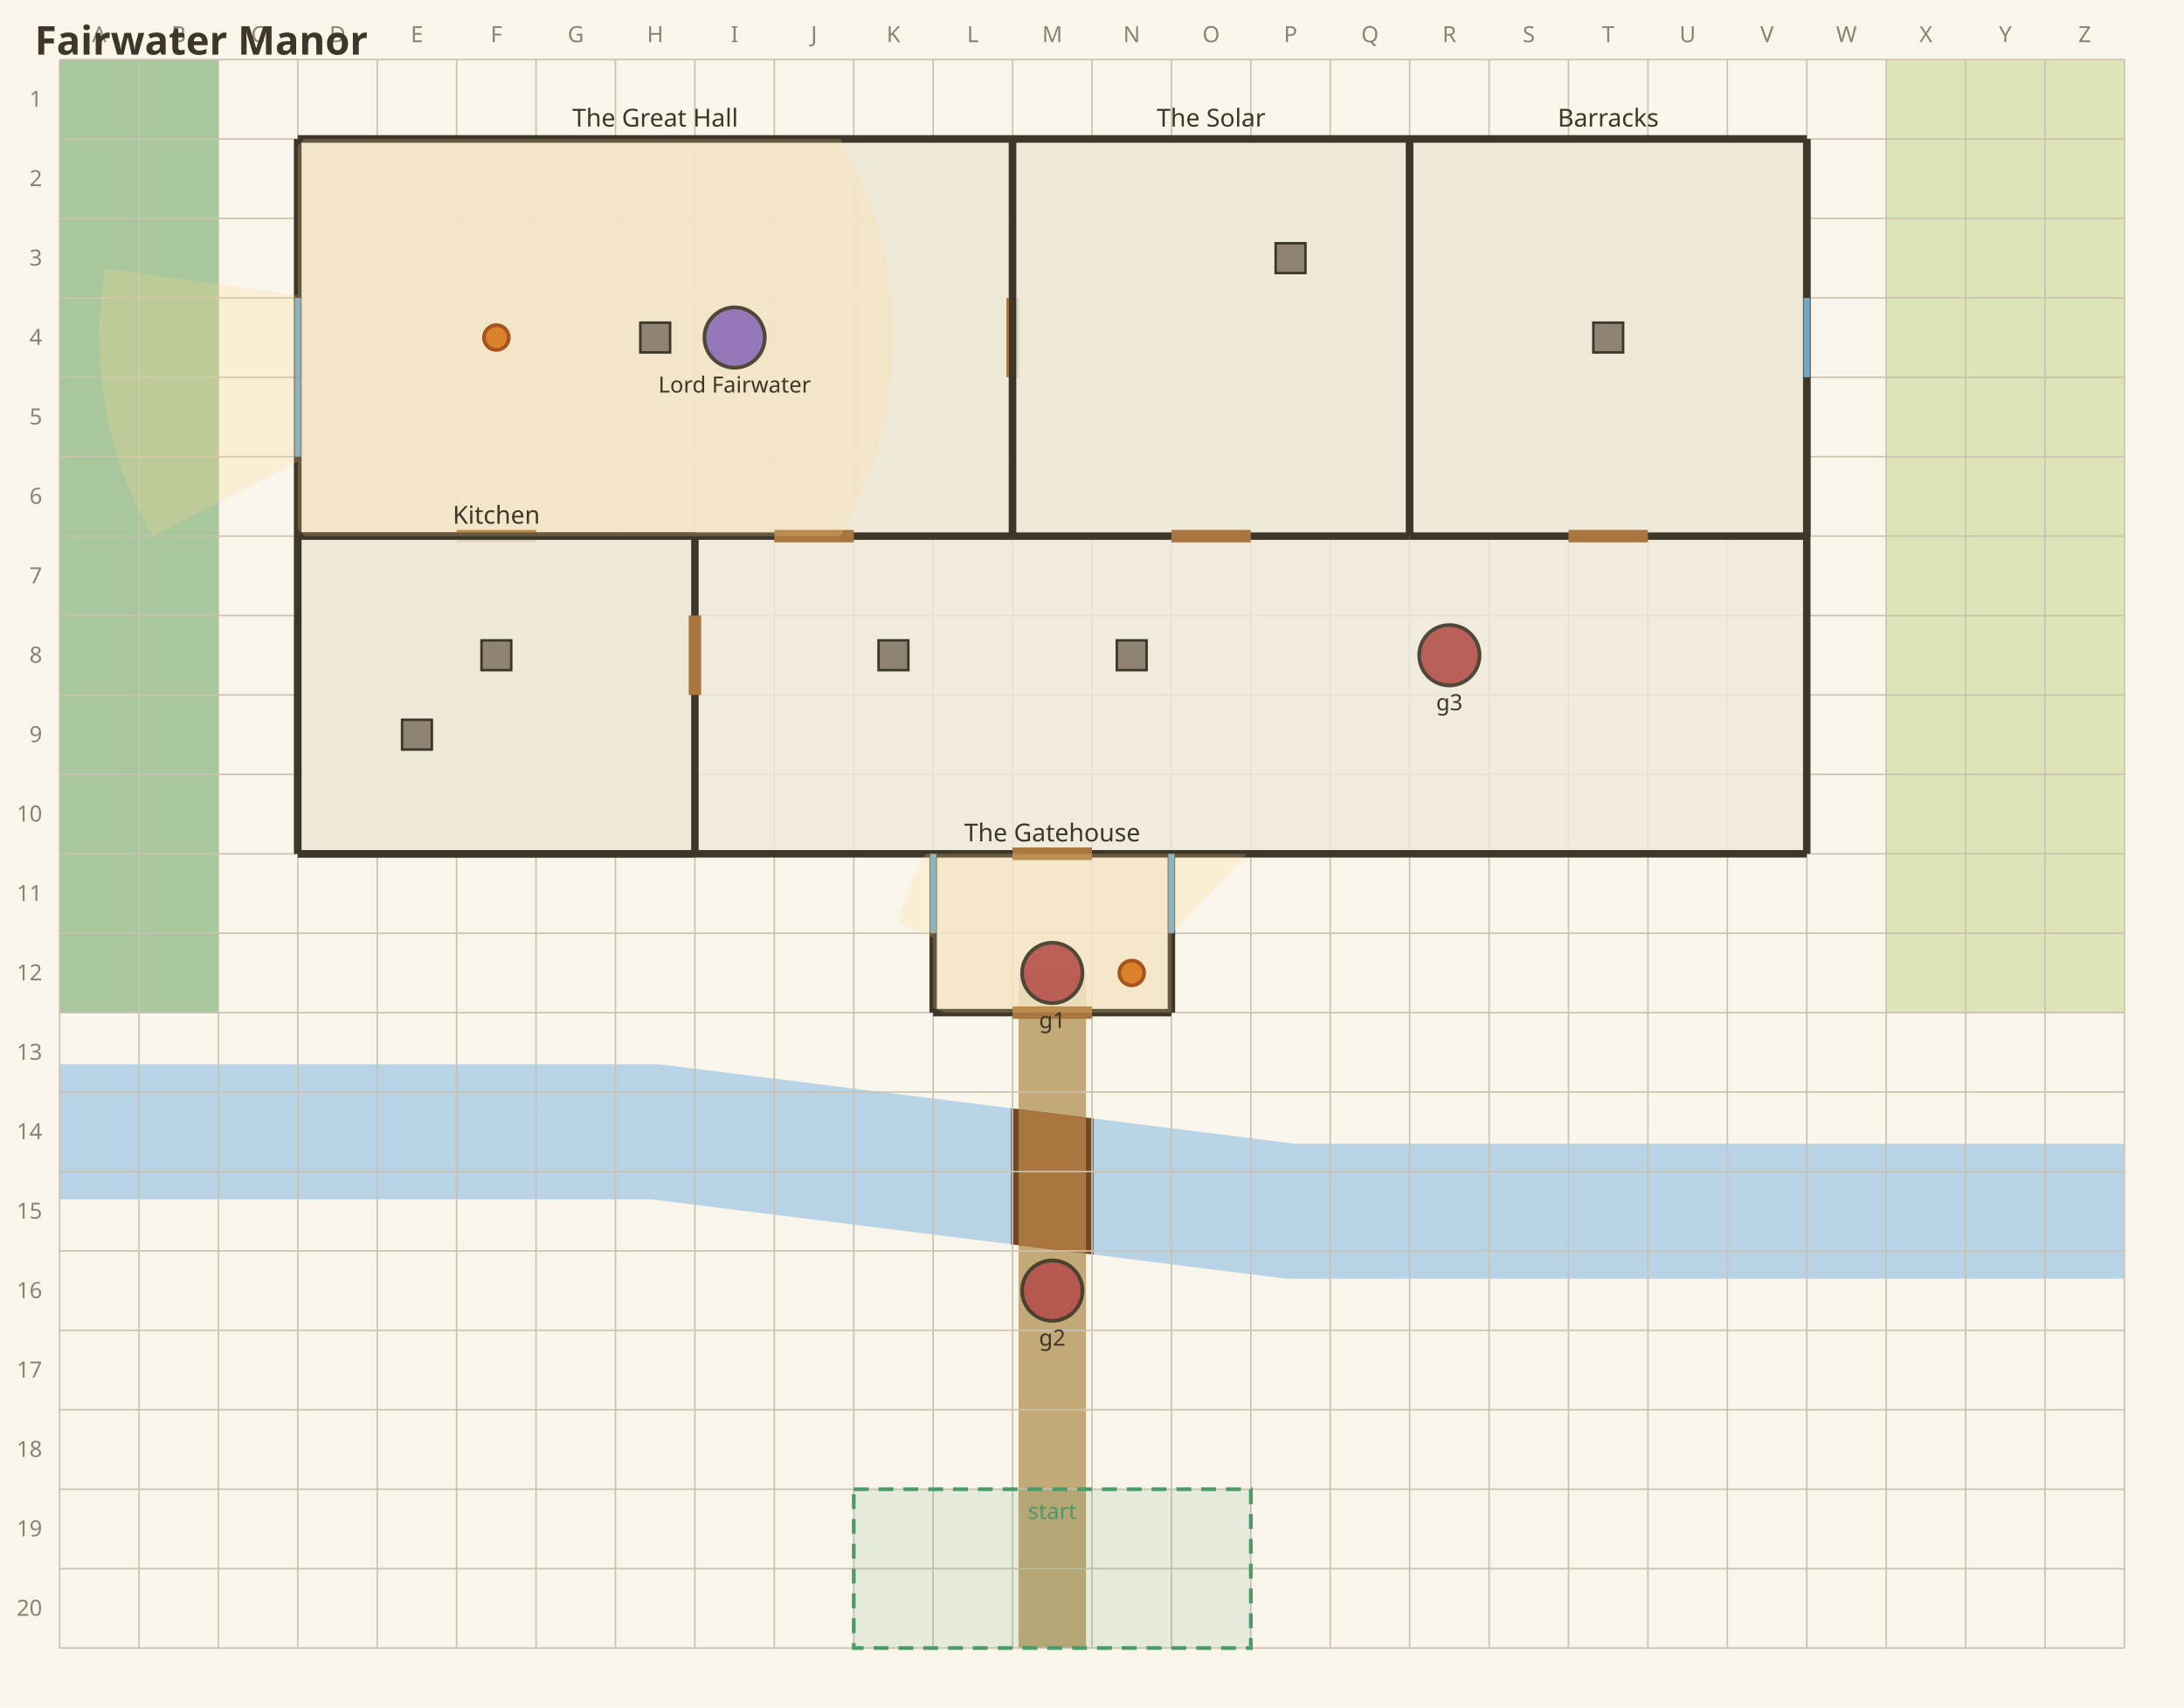
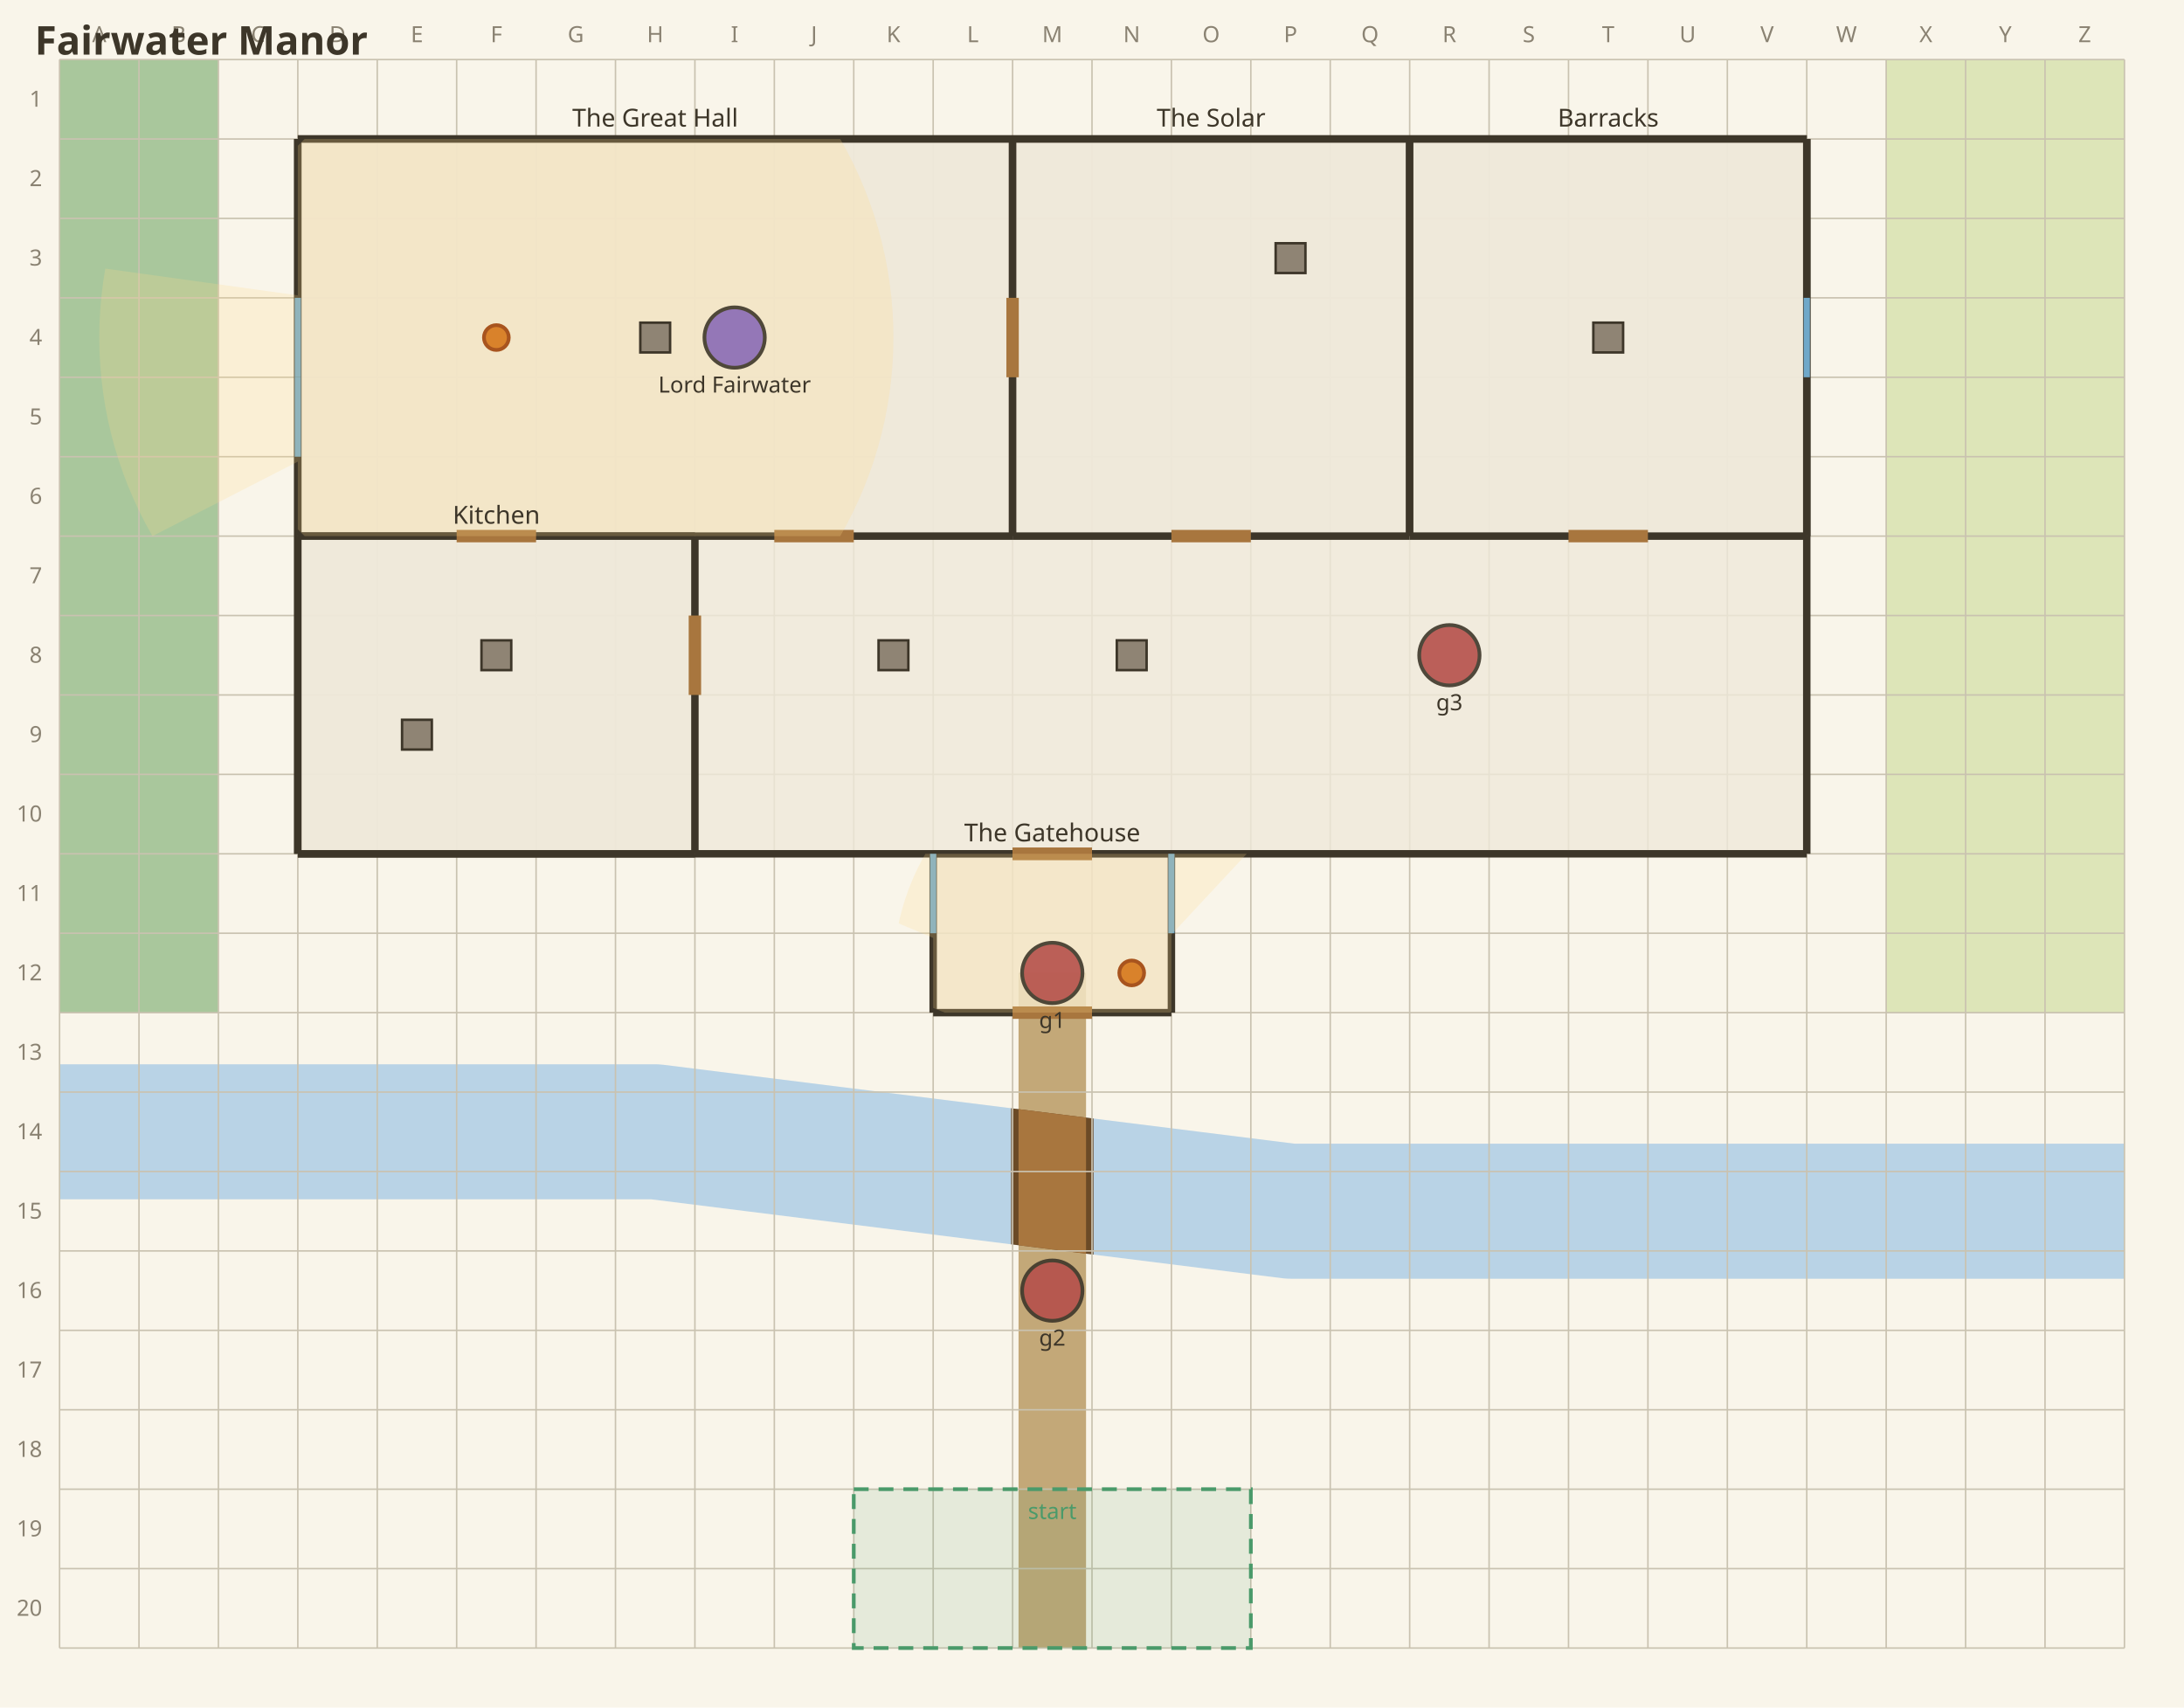
<svg xmlns="http://www.w3.org/2000/svg" viewBox="0 0 880 688" width="880" height="688" font-family="sans-serif">
  <rect x="0" y="0" width="880" height="688" fill="#f9f5ea" />
  <defs>
    <pattern id="hatch" width="6" height="6" patternUnits="userSpaceOnUse">
      <path d="M0,6 L6,0" stroke="#7a7264" stroke-width="1" opacity="0.5" />
    </pattern>
  </defs>
  <g>
    <rect x="24" y="24" width="64" height="384" fill="#a9c79c" />
  </g>
  <g>
    <rect x="760" y="24" width="96" height="384" fill="#dde5b8" />
  </g>
  <g id="cd-fairwater-manor-fairwater">
    <polyline points="24,456 264,456 520,488 856,488" fill="none" stroke="#b9d3e6" stroke-width="54.4" stroke-linecap="butt" stroke-linejoin="round" />
  </g>
  <g id="cd-fairwater-manor-kingsroad">
    <polyline points="424,664 424,392" fill="none" stroke="#c3a878" stroke-width="27.2" stroke-linecap="butt" stroke-linejoin="round" />
  </g>
  <g>
    <clipPath id="xing-12">
      <polygon points="24,483.2 264,483.2 264,428.8 24,428.8" />
      <polygon points="260.63,482.99 516.63,514.99 523.37,461.01 267.37,429.01" />
      <polygon points="520,515.2 856,515.2 856,460.8 520,460.8" />
    </clipPath>
    <polyline points="424,664 424,392" fill="none" stroke="#6b4a26" stroke-width="33.2" stroke-linecap="butt" stroke-linejoin="round" clip-path="url(#xing-12)" />
    <polyline points="424,664 424,392" fill="none" stroke="#a8763e" stroke-width="27.2" stroke-linecap="butt" stroke-linejoin="round" clip-path="url(#xing-12)" />
  </g>
  <line x1="24" y1="24" x2="24" y2="664" stroke="#c9c2b0" stroke-width="0.6" />
  <line x1="56" y1="24" x2="56" y2="664" stroke="#c9c2b0" stroke-width="0.6" />
  <line x1="88" y1="24" x2="88" y2="664" stroke="#c9c2b0" stroke-width="0.6" />
  <line x1="120" y1="24" x2="120" y2="664" stroke="#c9c2b0" stroke-width="0.6" />
  <line x1="152" y1="24" x2="152" y2="664" stroke="#c9c2b0" stroke-width="0.6" />
  <line x1="184" y1="24" x2="184" y2="664" stroke="#c9c2b0" stroke-width="0.6" />
  <line x1="216" y1="24" x2="216" y2="664" stroke="#c9c2b0" stroke-width="0.6" />
  <line x1="248" y1="24" x2="248" y2="664" stroke="#c9c2b0" stroke-width="0.6" />
  <line x1="280" y1="24" x2="280" y2="664" stroke="#c9c2b0" stroke-width="0.6" />
  <line x1="312" y1="24" x2="312" y2="664" stroke="#c9c2b0" stroke-width="0.6" />
  <line x1="344" y1="24" x2="344" y2="664" stroke="#c9c2b0" stroke-width="0.6" />
  <line x1="376" y1="24" x2="376" y2="664" stroke="#c9c2b0" stroke-width="0.6" />
  <line x1="408" y1="24" x2="408" y2="664" stroke="#c9c2b0" stroke-width="0.6" />
  <line x1="440" y1="24" x2="440" y2="664" stroke="#c9c2b0" stroke-width="0.6" />
  <line x1="472" y1="24" x2="472" y2="664" stroke="#c9c2b0" stroke-width="0.6" />
  <line x1="504" y1="24" x2="504" y2="664" stroke="#c9c2b0" stroke-width="0.6" />
  <line x1="536" y1="24" x2="536" y2="664" stroke="#c9c2b0" stroke-width="0.6" />
  <line x1="568" y1="24" x2="568" y2="664" stroke="#c9c2b0" stroke-width="0.6" />
  <line x1="600" y1="24" x2="600" y2="664" stroke="#c9c2b0" stroke-width="0.6" />
  <line x1="632" y1="24" x2="632" y2="664" stroke="#c9c2b0" stroke-width="0.6" />
  <line x1="664" y1="24" x2="664" y2="664" stroke="#c9c2b0" stroke-width="0.6" />
  <line x1="696" y1="24" x2="696" y2="664" stroke="#c9c2b0" stroke-width="0.6" />
  <line x1="728" y1="24" x2="728" y2="664" stroke="#c9c2b0" stroke-width="0.6" />
  <line x1="760" y1="24" x2="760" y2="664" stroke="#c9c2b0" stroke-width="0.6" />
  <line x1="792" y1="24" x2="792" y2="664" stroke="#c9c2b0" stroke-width="0.6" />
  <line x1="824" y1="24" x2="824" y2="664" stroke="#c9c2b0" stroke-width="0.6" />
  <line x1="856" y1="24" x2="856" y2="664" stroke="#c9c2b0" stroke-width="0.6" />
  <line x1="24" y1="24" x2="856" y2="24" stroke="#c9c2b0" stroke-width="0.6" />
  <line x1="24" y1="56" x2="856" y2="56" stroke="#c9c2b0" stroke-width="0.6" />
  <line x1="24" y1="88" x2="856" y2="88" stroke="#c9c2b0" stroke-width="0.6" />
  <line x1="24" y1="120" x2="856" y2="120" stroke="#c9c2b0" stroke-width="0.6" />
  <line x1="24" y1="152" x2="856" y2="152" stroke="#c9c2b0" stroke-width="0.6" />
  <line x1="24" y1="184" x2="856" y2="184" stroke="#c9c2b0" stroke-width="0.6" />
  <line x1="24" y1="216" x2="856" y2="216" stroke="#c9c2b0" stroke-width="0.6" />
  <line x1="24" y1="248" x2="856" y2="248" stroke="#c9c2b0" stroke-width="0.6" />
  <line x1="24" y1="280" x2="856" y2="280" stroke="#c9c2b0" stroke-width="0.6" />
  <line x1="24" y1="312" x2="856" y2="312" stroke="#c9c2b0" stroke-width="0.6" />
  <line x1="24" y1="344" x2="856" y2="344" stroke="#c9c2b0" stroke-width="0.6" />
  <line x1="24" y1="376" x2="856" y2="376" stroke="#c9c2b0" stroke-width="0.6" />
  <line x1="24" y1="408" x2="856" y2="408" stroke="#c9c2b0" stroke-width="0.6" />
  <line x1="24" y1="440" x2="856" y2="440" stroke="#c9c2b0" stroke-width="0.6" />
  <line x1="24" y1="472" x2="856" y2="472" stroke="#c9c2b0" stroke-width="0.6" />
  <line x1="24" y1="504" x2="856" y2="504" stroke="#c9c2b0" stroke-width="0.6" />
  <line x1="24" y1="536" x2="856" y2="536" stroke="#c9c2b0" stroke-width="0.6" />
  <line x1="24" y1="568" x2="856" y2="568" stroke="#c9c2b0" stroke-width="0.6" />
  <line x1="24" y1="600" x2="856" y2="600" stroke="#c9c2b0" stroke-width="0.6" />
  <line x1="24" y1="632" x2="856" y2="632" stroke="#c9c2b0" stroke-width="0.6" />
  <line x1="24" y1="664" x2="856" y2="664" stroke="#c9c2b0" stroke-width="0.6" />
  <text x="40" y="17" font-size="9" fill="#8a8272" text-anchor="middle" font-family="sans-serif">A</text>
  <text x="72" y="17" font-size="9" fill="#8a8272" text-anchor="middle" font-family="sans-serif">B</text>
  <text x="104" y="17" font-size="9" fill="#8a8272" text-anchor="middle" font-family="sans-serif">C</text>
  <text x="136" y="17" font-size="9" fill="#8a8272" text-anchor="middle" font-family="sans-serif">D</text>
  <text x="168" y="17" font-size="9" fill="#8a8272" text-anchor="middle" font-family="sans-serif">E</text>
  <text x="200" y="17" font-size="9" fill="#8a8272" text-anchor="middle" font-family="sans-serif">F</text>
  <text x="232" y="17" font-size="9" fill="#8a8272" text-anchor="middle" font-family="sans-serif">G</text>
  <text x="264" y="17" font-size="9" fill="#8a8272" text-anchor="middle" font-family="sans-serif">H</text>
  <text x="296" y="17" font-size="9" fill="#8a8272" text-anchor="middle" font-family="sans-serif">I</text>
  <text x="328" y="17" font-size="9" fill="#8a8272" text-anchor="middle" font-family="sans-serif">J</text>
  <text x="360" y="17" font-size="9" fill="#8a8272" text-anchor="middle" font-family="sans-serif">K</text>
  <text x="392" y="17" font-size="9" fill="#8a8272" text-anchor="middle" font-family="sans-serif">L</text>
  <text x="424" y="17" font-size="9" fill="#8a8272" text-anchor="middle" font-family="sans-serif">M</text>
  <text x="456" y="17" font-size="9" fill="#8a8272" text-anchor="middle" font-family="sans-serif">N</text>
  <text x="488" y="17" font-size="9" fill="#8a8272" text-anchor="middle" font-family="sans-serif">O</text>
  <text x="520" y="17" font-size="9" fill="#8a8272" text-anchor="middle" font-family="sans-serif">P</text>
  <text x="552" y="17" font-size="9" fill="#8a8272" text-anchor="middle" font-family="sans-serif">Q</text>
  <text x="584" y="17" font-size="9" fill="#8a8272" text-anchor="middle" font-family="sans-serif">R</text>
  <text x="616" y="17" font-size="9" fill="#8a8272" text-anchor="middle" font-family="sans-serif">S</text>
  <text x="648" y="17" font-size="9" fill="#8a8272" text-anchor="middle" font-family="sans-serif">T</text>
  <text x="680" y="17" font-size="9" fill="#8a8272" text-anchor="middle" font-family="sans-serif">U</text>
  <text x="712" y="17" font-size="9" fill="#8a8272" text-anchor="middle" font-family="sans-serif">V</text>
  <text x="744" y="17" font-size="9" fill="#8a8272" text-anchor="middle" font-family="sans-serif">W</text>
  <text x="776" y="17" font-size="9" fill="#8a8272" text-anchor="middle" font-family="sans-serif">X</text>
  <text x="808" y="17" font-size="9" fill="#8a8272" text-anchor="middle" font-family="sans-serif">Y</text>
  <text x="840" y="17" font-size="9" fill="#8a8272" text-anchor="middle" font-family="sans-serif">Z</text>
  <text x="17" y="43" font-size="9" fill="#8a8272" text-anchor="end" font-family="sans-serif">1</text>
  <text x="17" y="75" font-size="9" fill="#8a8272" text-anchor="end" font-family="sans-serif">2</text>
  <text x="17" y="107" font-size="9" fill="#8a8272" text-anchor="end" font-family="sans-serif">3</text>
  <text x="17" y="139" font-size="9" fill="#8a8272" text-anchor="end" font-family="sans-serif">4</text>
  <text x="17" y="171" font-size="9" fill="#8a8272" text-anchor="end" font-family="sans-serif">5</text>
  <text x="17" y="203" font-size="9" fill="#8a8272" text-anchor="end" font-family="sans-serif">6</text>
  <text x="17" y="235" font-size="9" fill="#8a8272" text-anchor="end" font-family="sans-serif">7</text>
  <text x="17" y="267" font-size="9" fill="#8a8272" text-anchor="end" font-family="sans-serif">8</text>
  <text x="17" y="299" font-size="9" fill="#8a8272" text-anchor="end" font-family="sans-serif">9</text>
  <text x="17" y="331" font-size="9" fill="#8a8272" text-anchor="end" font-family="sans-serif">10</text>
  <text x="17" y="363" font-size="9" fill="#8a8272" text-anchor="end" font-family="sans-serif">11</text>
  <text x="17" y="395" font-size="9" fill="#8a8272" text-anchor="end" font-family="sans-serif">12</text>
  <text x="17" y="427" font-size="9" fill="#8a8272" text-anchor="end" font-family="sans-serif">13</text>
  <text x="17" y="459" font-size="9" fill="#8a8272" text-anchor="end" font-family="sans-serif">14</text>
  <text x="17" y="491" font-size="9" fill="#8a8272" text-anchor="end" font-family="sans-serif">15</text>
  <text x="17" y="523" font-size="9" fill="#8a8272" text-anchor="end" font-family="sans-serif">16</text>
  <text x="17" y="555" font-size="9" fill="#8a8272" text-anchor="end" font-family="sans-serif">17</text>
  <text x="17" y="587" font-size="9" fill="#8a8272" text-anchor="end" font-family="sans-serif">18</text>
  <text x="17" y="619" font-size="9" fill="#8a8272" text-anchor="end" font-family="sans-serif">19</text>
  <text x="17" y="651" font-size="9" fill="#8a8272" text-anchor="end" font-family="sans-serif">20</text>
  <g id="cd-fairwater-manor-courtyard">
    <rect x="120" y="56" width="608" height="288" fill="#efe9da" opacity="0.8" />
    <line x1="120" y1="56" x2="728" y2="56" stroke="#3d3629" stroke-width="3" opacity="1" />
    <line x1="120" y1="344" x2="728" y2="344" stroke="#3d3629" stroke-width="3" opacity="1" />
    <line x1="120" y1="56" x2="120" y2="344" stroke="#3d3629" stroke-width="3" opacity="1" />
    <line x1="728" y1="56" x2="728" y2="344" stroke="#3d3629" stroke-width="3" opacity="1" />
-     <line x1="408" y1="344" x2="440" y2="344" stroke="#a8763e" stroke-width="5" />
  </g>
  <g id="cd-fairwater-manor-hall">
    <rect x="120" y="56" width="288" height="160" fill="#efe9da" opacity="0.8" />
    <line x1="120" y1="56" x2="408" y2="56" stroke="#3d3629" stroke-width="3" opacity="1" />
    <line x1="120" y1="216" x2="408" y2="216" stroke="#3d3629" stroke-width="3" opacity="1" />
    <line x1="120" y1="56" x2="120" y2="216" stroke="#3d3629" stroke-width="3" opacity="1" />
    <line x1="408" y1="56" x2="408" y2="216" stroke="#3d3629" stroke-width="3" opacity="1" />
-     <line x1="312" y1="216" x2="344" y2="216" stroke="#a8763e" stroke-width="5" />
-     <line x1="408" y1="120" x2="408" y2="152" stroke="#a8763e" stroke-width="5" />
-     <line x1="184" y1="216" x2="216" y2="216" stroke="#a8763e" stroke-width="5" />
-     <line x1="120" y1="120" x2="120" y2="152" stroke="#6fa8c9" stroke-width="2.5" />
-     <line x1="120" y1="152" x2="120" y2="184" stroke="#6fa8c9" stroke-width="2.5" />
  </g>
  <g id="cd-fairwater-manor-kitchen">
    <rect x="120" y="216" width="160" height="128" fill="#efe9da" opacity="0.8" />
    <line x1="120" y1="216" x2="280" y2="216" stroke="#3d3629" stroke-width="3" opacity="1" />
    <line x1="120" y1="344" x2="280" y2="344" stroke="#3d3629" stroke-width="3" opacity="1" />
    <line x1="120" y1="216" x2="120" y2="344" stroke="#3d3629" stroke-width="3" opacity="1" />
    <line x1="280" y1="216" x2="280" y2="344" stroke="#3d3629" stroke-width="3" opacity="1" />
-     <line x1="280" y1="248" x2="280" y2="280" stroke="#a8763e" stroke-width="5" />
  </g>
  <g id="cd-fairwater-manor-solar">
    <rect x="408" y="56" width="160" height="160" fill="#efe9da" opacity="0.8" />
    <line x1="408" y1="56" x2="568" y2="56" stroke="#3d3629" stroke-width="3" opacity="1" />
    <line x1="408" y1="216" x2="568" y2="216" stroke="#3d3629" stroke-width="3" opacity="1" />
    <line x1="408" y1="56" x2="408" y2="216" stroke="#3d3629" stroke-width="3" opacity="1" />
    <line x1="568" y1="56" x2="568" y2="216" stroke="#3d3629" stroke-width="3" opacity="1" />
-     <line x1="472" y1="216" x2="504" y2="216" stroke="#a8763e" stroke-width="5" />
  </g>
  <g id="cd-fairwater-manor-barracks">
    <rect x="568" y="56" width="160" height="160" fill="#efe9da" opacity="0.8" />
    <line x1="568" y1="56" x2="728" y2="56" stroke="#3d3629" stroke-width="3" opacity="1" />
    <line x1="568" y1="216" x2="728" y2="216" stroke="#3d3629" stroke-width="3" opacity="1" />
    <line x1="568" y1="56" x2="568" y2="216" stroke="#3d3629" stroke-width="3" opacity="1" />
    <line x1="728" y1="56" x2="728" y2="216" stroke="#3d3629" stroke-width="3" opacity="1" />
-     <line x1="632" y1="216" x2="664" y2="216" stroke="#a8763e" stroke-width="5" />
-     <line x1="728" y1="120" x2="728" y2="152" stroke="#6fa8c9" stroke-width="2.5" />
  </g>
  <g id="cd-fairwater-manor-gatehouse">
    <rect x="376" y="344" width="96" height="64" fill="#efe9da" opacity="0.8" />
    <line x1="376" y1="344" x2="472" y2="344" stroke="#3d3629" stroke-width="3" opacity="1" />
    <line x1="376" y1="408" x2="472" y2="408" stroke="#3d3629" stroke-width="3" opacity="1" />
    <line x1="376" y1="344" x2="376" y2="408" stroke="#3d3629" stroke-width="3" opacity="1" />
    <line x1="472" y1="344" x2="472" y2="408" stroke="#3d3629" stroke-width="3" opacity="1" />
-     <line x1="408" y1="344" x2="440" y2="344" stroke="#a8763e" stroke-width="5" />
-     <line x1="408" y1="408" x2="440" y2="408" stroke="#a8763e" stroke-width="5" />
-     <line x1="376" y1="344" x2="376" y2="376" stroke="#6fa8c9" stroke-width="2.5" />
-     <line x1="472" y1="344" x2="472" y2="376" stroke="#6fa8c9" stroke-width="2.5" />
-   </g>
+   </g>
+   <line x1="408" y1="344" x2="440" y2="344" stroke="#a8763e" stroke-width="5" />
+   <line x1="312" y1="216" x2="344" y2="216" stroke="#a8763e" stroke-width="5" />
+   <line x1="408" y1="120" x2="408" y2="152" stroke="#a8763e" stroke-width="5" />
+   <line x1="184" y1="216" x2="216" y2="216" stroke="#a8763e" stroke-width="5" />
+   <line x1="120" y1="120" x2="120" y2="152" stroke="#6fa8c9" stroke-width="2.5" />
+   <line x1="120" y1="152" x2="120" y2="184" stroke="#6fa8c9" stroke-width="2.5" />
+   <line x1="280" y1="248" x2="280" y2="280" stroke="#a8763e" stroke-width="5" />
+   <line x1="472" y1="216" x2="504" y2="216" stroke="#a8763e" stroke-width="5" />
+   <line x1="632" y1="216" x2="664" y2="216" stroke="#a8763e" stroke-width="5" />
+   <line x1="728" y1="120" x2="728" y2="152" stroke="#6fa8c9" stroke-width="2.5" />
+   <line x1="408" y1="344" x2="440" y2="344" stroke="#a8763e" stroke-width="5" />
+   <line x1="408" y1="408" x2="440" y2="408" stroke="#a8763e" stroke-width="5" />
+   <line x1="376" y1="344" x2="376" y2="376" stroke="#6fa8c9" stroke-width="2.5" />
+   <line x1="472" y1="344" x2="472" y2="376" stroke="#6fa8c9" stroke-width="2.5" />
  <g id="cd-fairwater-manor-start">
    <rect x="344" y="600" width="160" height="64" fill="#4a9a6a" opacity="0.12" />
    <rect x="344" y="600" width="160" height="64" fill="none" stroke="#4a9a6a" stroke-width="1.5" stroke-dasharray="6 4" />
  </g>
  <g id="cd-fairwater-manor-hearth">
    <polygon points="360,136 359.9,141.58 359.61,147.16 359.12,152.72 358.44,158.27 357.57,163.78 356.5,169.27 355.25,174.71 353.8,180.1 352.17,185.44 350.35,190.72 348.35,195.94 346.17,201.08 343.81,206.14 341.27,211.12 338.56,216 328.03,216 318.6,216 310.11,216 302.4,216 295.34,216 288.85,216 282.84,216 277.26,216 272.03,216 267.13,216 262.5,216 258.12,216 253.96,216 249.99,216 246.19,216 242.54,216 239.02,216 235.62,216 232.32,216 229.12,216 225.99,216 222.94,216 219.95,216 217,216 214.11,216 211.24,216 208.41,216 205.59,216 202.79,216 200,216 197.21,216 194.41,216 191.59,216 188.76,216 185.89,216 183,216 180.05,216 177.06,216 174.01,216 170.88,216 167.68,216 164.38,216 160.98,216 157.46,216 153.81,216 150.01,216 146.04,216 141.88,216 137.5,216 132.87,216 127.97,216 122.74,216 120,213.26 120,208.03 120,203.13 120,198.5 120,194.12 120,189.96 120,185.99 61.44,216 58.73,211.12 56.19,206.14 53.83,201.08 51.65,195.94 49.65,190.72 47.83,185.44 46.2,180.1 44.75,174.71 43.5,169.27 42.43,163.78 41.56,158.27 40.88,152.72 40.39,147.16 40.1,141.58 40,136 40.1,130.42 40.39,124.84 40.88,119.28 41.56,113.73 42.43,108.22 120,119 120,116.05 120,113.06 120,110.01 120,106.88 120,103.68 120,100.38 120,96.98 120,93.46 120,89.81 120,86.01 120,82.04 120,77.88 120,73.5 120,68.87 120,63.97 120,58.74 122.74,56 127.97,56 132.87,56 137.5,56 141.88,56 146.04,56 150.01,56 153.81,56 157.46,56 160.98,56 164.38,56 167.68,56 170.88,56 174.01,56 177.06,56 180.05,56 183,56 185.89,56 188.76,56 191.59,56 194.41,56 197.21,56 200,56 202.79,56 205.59,56 208.41,56 211.24,56 214.11,56 217,56 219.95,56 222.94,56 225.99,56 229.12,56 232.32,56 235.62,56 239.02,56 242.54,56 246.19,56 249.99,56 253.96,56 258.12,56 262.5,56 267.13,56 272.03,56 277.26,56 282.84,56 288.85,56 295.34,56 302.4,56 310.11,56 318.6,56 328.03,56 338.56,56 341.27,60.88 343.81,65.86 346.17,70.92 348.35,76.06 350.35,81.28 352.17,86.56 353.8,91.9 355.25,97.29 356.5,102.73 357.57,108.22 358.44,113.73 359.12,119.28 359.61,124.84 359.9,130.42" fill="#ffd98a" opacity="0.22" />
    <circle cx="200" cy="136" r="5" fill="#d9822b" stroke="#a8541e" stroke-width="1.5" />
  </g>
  <g id="cd-fairwater-manor-gatelamp">
    <polygon points="472,392 472,392.56 472,393.12 472,393.68 472,394.25 472,394.82 472,395.4 472,395.99 472,396.59 472,397.2 472,397.82 472,398.46 472,399.12 472,399.8 472,400.51 472,401.24 472,402 472,402.79 472,403.62 472,404.5 472,405.43 472,406.41 472,407.45 471.45,408 470.41,408 469.43,408 468.5,408 467.62,408 466.79,408 466,408 465.24,408 464.51,408 463.8,408 463.12,408 462.46,408 461.82,408 461.2,408 460.59,408 459.99,408 459.4,408 458.82,408 458.25,408 457.68,408 457.12,408 456.56,408 456,408 455.44,408 454.88,408 454.32,408 453.75,408 453.18,408 452.6,408 452.01,408 451.41,408 450.8,408 450.18,408 449.54,408 448.88,408 448.2,408 447.49,408 446.76,408 446,408 445.21,408 444.38,408 443.5,408 442.57,408 441.59,408 440.55,408 439.43,408 438.23,408 436.93,408 435.52,408 433.98,408 432.28,408 430.39,408 428.29,408 425.91,408 423.2,408 420.06,408 416.4,408 412.04,408 406.76,408 400.2,408 391.83,408 380.73,408 376,406.11 376,403.24 376,400.41 376,397.59 376,394.79 376,392 376,389.21 376,386.41 376,383.59 376,380.76 376,377.89 362.1,372.04 362.85,368.78 363.72,365.54 364.7,362.33 365.79,359.17 366.99,356.04 368.3,352.95 369.72,349.92 371.24,346.93 372.86,344 379.18,344 384.84,344 389.93,344 394.56,344 398.8,344 402.69,344 406.29,344 409.65,344 412.78,344 415.72,344 418.5,344 421.13,344 423.62,344 426.01,344 428.29,344 430.48,344 432.59,344 434.63,344 436.61,344 438.53,344 440.4,344 442.24,344 444.03,344 445.8,344 447.54,344 449.25,344 450.95,344 452.64,344 454.32,344 456,344 457.68,344 459.36,344 461.05,344 462.75,344 464.46,344 466.2,344 467.97,344 469.76,344 471.6,344 473.47,344 475.39,344 477.37,344 479.41,344 481.52,344 483.71,344 485.99,344 488.38,344 490.87,344 493.5,344 496.28,344 499.22,344 502.35,344 472,376.55 472,377.59 472,378.57 472,379.5 472,380.38 472,381.21 472,382 472,382.76 472,383.49 472,384.2 472,384.88 472,385.54 472,386.18 472,386.8 472,387.41 472,388.01 472,388.6 472,389.18 472,389.75 472,390.32 472,390.88 472,391.44" fill="#ffd98a" opacity="0.22" />
    <circle cx="456" cy="392" r="5" fill="#d9822b" stroke="#a8541e" stroke-width="1.5" />
  </g>
  <g>
    <rect x="450" y="258" width="12" height="12" fill="#8f8474" stroke="#3d3629" stroke-width="1" />
  </g>
  <g>
    <rect x="354" y="258" width="12" height="12" fill="#8f8474" stroke="#3d3629" stroke-width="1" />
  </g>
  <g id="cd-fairwater-manor-hightable">
    <rect x="258" y="130" width="12" height="12" fill="#8f8474" stroke="#3d3629" stroke-width="1" />
  </g>
  <g>
    <rect x="194" y="258" width="12" height="12" fill="#8f8474" stroke="#3d3629" stroke-width="1" />
  </g>
  <g>
    <rect x="162" y="290" width="12" height="12" fill="#8f8474" stroke="#3d3629" stroke-width="1" />
  </g>
  <g id="cd-fairwater-manor-strongbox">
    <rect x="514" y="98" width="12" height="12" fill="#8f8474" stroke="#3d3629" stroke-width="1" />
  </g>
  <g>
    <rect x="642" y="130" width="12" height="12" fill="#8f8474" stroke="#3d3629" stroke-width="1" />
  </g>
  <g id="cd-fairwater-manor-g1">
    <circle cx="424" cy="392" r="12.16" fill="#b5504a" opacity="0.9" stroke="#3d3629" stroke-width="1.5" />
  </g>
  <g>
    <circle cx="424" cy="520" r="12.16" fill="#b5504a" opacity="0.9" stroke="#3d3629" stroke-width="1.5" />
  </g>
  <g id="cd-fairwater-manor-g3">
    <circle cx="584" cy="264" r="12.16" fill="#b5504a" opacity="0.9" stroke="#3d3629" stroke-width="1.5" />
  </g>
  <g id="cd-fairwater-manor-lord-fairwater">
    <circle cx="296" cy="136" r="12.16" fill="#8a6ab5" opacity="0.9" stroke="#3d3629" stroke-width="1.5" />
  </g>
  <text x="264" y="51" font-size="10" fill="#3d3629" text-anchor="middle" font-family="sans-serif">The Great Hall</text>
  <text x="200" y="211" font-size="10" fill="#3d3629" text-anchor="middle" font-family="sans-serif">Kitchen</text>
  <text x="488" y="51" font-size="10" fill="#3d3629" text-anchor="middle" font-family="sans-serif">The Solar</text>
  <text x="648" y="51" font-size="10" fill="#3d3629" text-anchor="middle" font-family="sans-serif">Barracks</text>
  <text x="424" y="339" font-size="10" fill="#3d3629" text-anchor="middle" font-family="sans-serif">The Gatehouse</text>
  <text x="424" y="414.16" font-size="9" fill="#3d3629" text-anchor="middle" font-family="sans-serif">g1</text>
  <text x="424" y="542.16" font-size="9" fill="#3d3629" text-anchor="middle" font-family="sans-serif">g2</text>
  <text x="584" y="286.16" font-size="9" fill="#3d3629" text-anchor="middle" font-family="sans-serif">g3</text>
  <text x="296" y="158.16" font-size="9" fill="#3d3629" text-anchor="middle" font-family="sans-serif">Lord Fairwater</text>
  <text x="424" y="612" font-size="9" fill="#4a9a6a" text-anchor="middle" font-family="sans-serif">start</text>
  <text x="14" y="22" font-size="16" font-weight="bold" fill="#3d3629" font-family="sans-serif">Fairwater Manor</text>
</svg>
